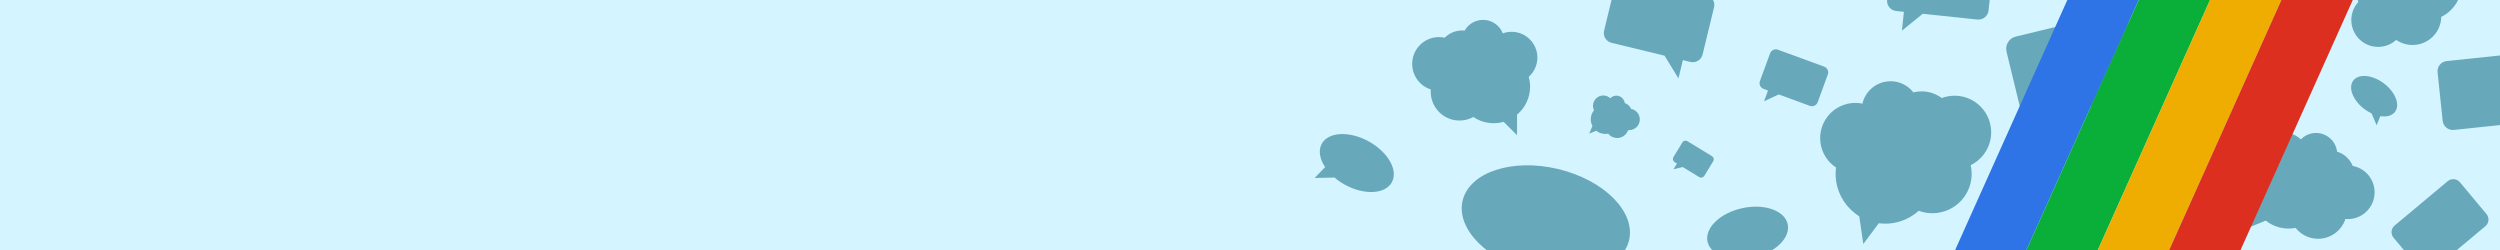
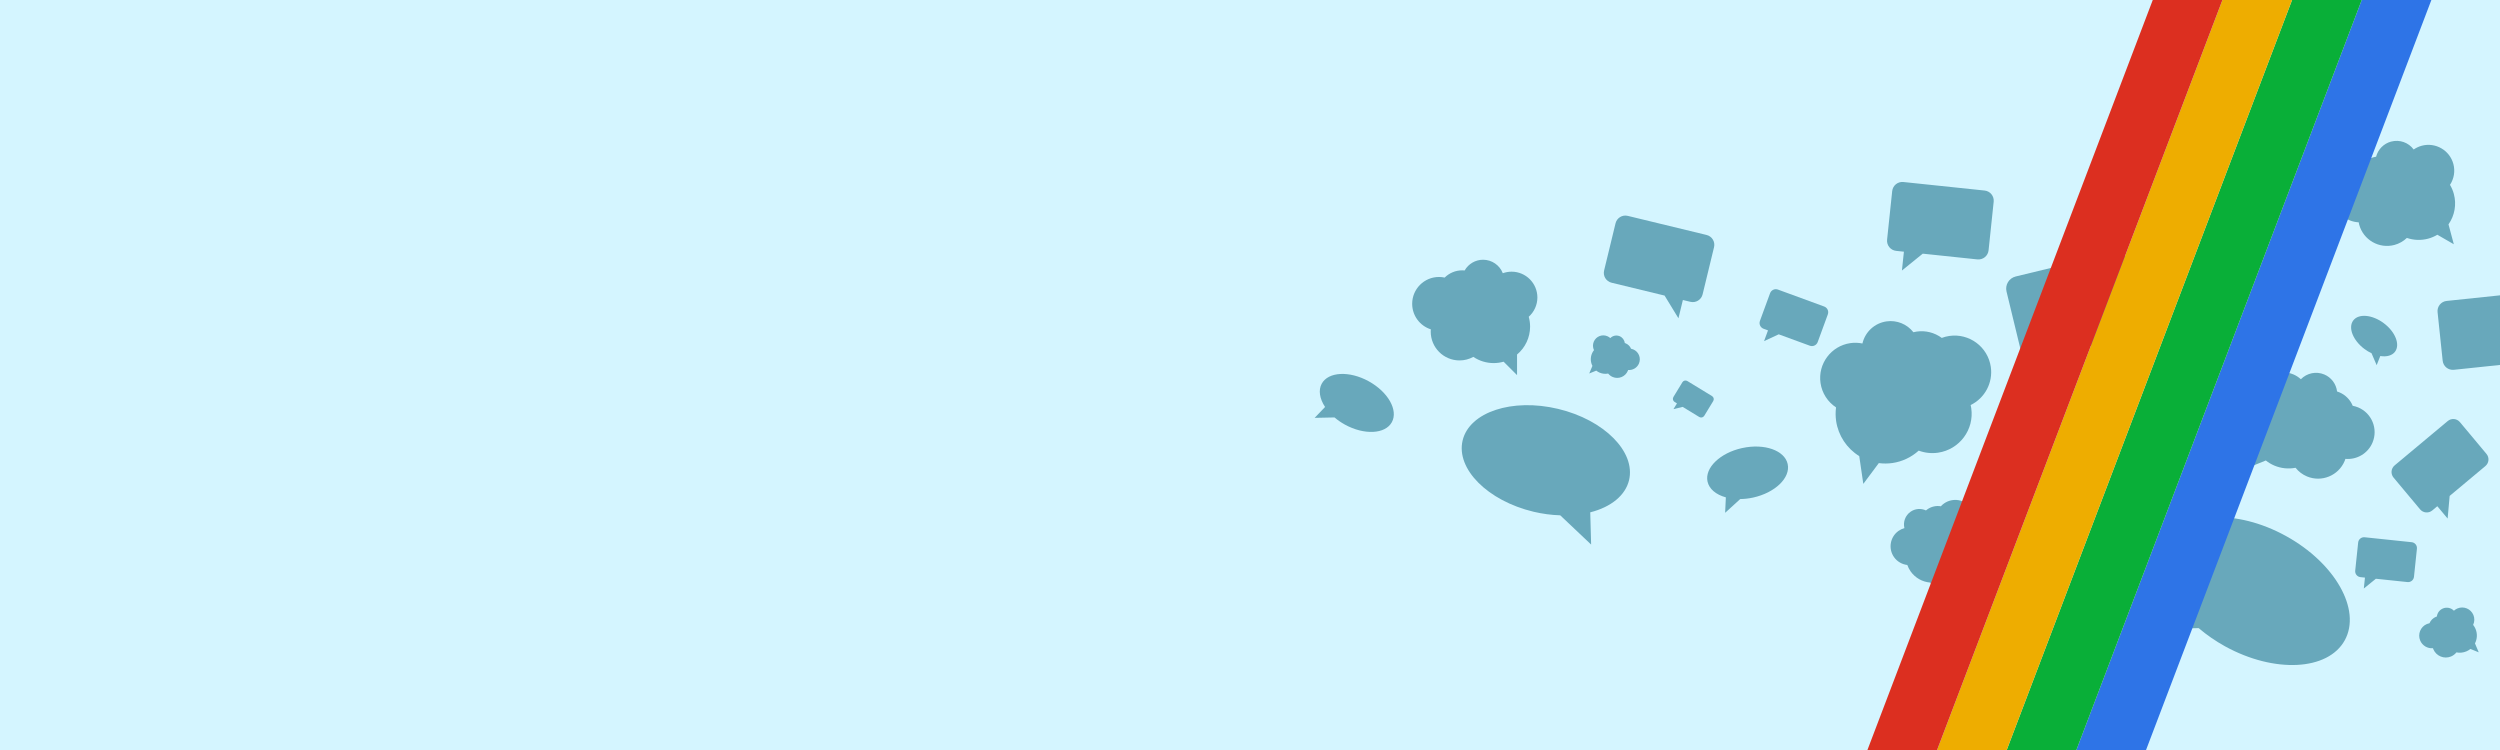
- <svg xmlns="http://www.w3.org/2000/svg" width="1000" height="100" viewBox="0 0 264.583 26.458" version="1.1" id="svg4515">
+ <svg xmlns="http://www.w3.org/2000/svg" width="1000" height="300" viewBox="0 0 264.583 79.375" version="1.1" id="svg4515">
  <defs id="defs4509" />
-   <g id="layer1" transform="translate(0,-270.5417)">
-     <rect style="opacity:1;fill:#d4f5ff;fill-opacity:1;stroke:none;stroke-width:2.232;stroke-linecap:round;stroke-linejoin:round;stroke-miterlimit:4;stroke-dasharray:none;stroke-dashoffset:0;stroke-opacity:1" id="rect4485" width="26.458" height="264.583" x="270.542" y="-264.583" ry="0" transform="rotate(90)" />
-     <path id="path5214" d="m 249.981,266.295 a 2.244,2.244 0 0 0 0.008,2.255 2.629,2.629 0 0 0 -0.141,0.219 2.629,2.629 0 0 0 -0.263,1.989 2.84,2.84 0 0 0 -0.357,0.487 2.84,2.84 0 0 0 1.039,3.879 2.84,2.84 0 0 0 3.329,-0.359 3.05,3.05 0 0 0 0.203,0.131 3.05,3.05 0 0 0 4.166,-1.117 3.05,3.05 0 0 0 0.405,-1.453 3.856,3.856 0 0 0 1.644,-1.534 3.856,3.856 0 0 0 0.399,-0.985 l 1.943,-0.521 -1.887,-1.089 a 3.856,3.856 0 0 0 -1.866,-2.672 3.856,3.856 0 0 0 -0.979,-0.397 2.734,2.734 0 0 0 -1.307,-1.813 2.734,2.734 0 0 0 -3.735,1.001 2.734,2.734 0 0 0 -0.321,0.884 2.244,2.244 0 0 0 -2.28,1.096 z" style="opacity:1;fill:#68a8bb;fill-opacity:1;stroke:none;stroke-width:5.607;stroke-linecap:round;stroke-linejoin:round;stroke-miterlimit:4;stroke-dasharray:none;stroke-dashoffset:0;stroke-opacity:1" />
-     <path style="opacity:1;fill:#68a8bb;fill-opacity:1;stroke:none;stroke-width:2.759;stroke-linecap:round;stroke-linejoin:round;stroke-miterlimit:4;stroke-dasharray:none;stroke-dashoffset:0;stroke-opacity:1" d="m 184.38,292.573 a 2.683,4.342 77.635 0 1 4.816,1.691 2.683,4.342 77.635 0 1 -3.667,3.551 2.683,4.342 77.635 0 1 -1.357,0.156 l -1.595,1.454 0.075,-1.634 a 2.683,4.342 77.635 0 1 -1.939,-1.668 2.683,4.342 77.635 0 1 3.666,-3.551 z" id="path4509" />
-     <path style="opacity:1;fill:#68a8bb;fill-opacity:1;stroke:none;stroke-width:4.086;stroke-linecap:round;stroke-linejoin:round;stroke-miterlimit:4;stroke-dasharray:none;stroke-dashoffset:0;stroke-opacity:1" d="m 180.612,270.021 c 0.578,0.14 0.93,0.718 0.79,1.295 l -1.209,4.99 c -0.14,0.578 -0.718,0.93 -1.295,0.79 l -0.794,-0.192 -0.469,1.936 -1.467,-2.405 -5.61,-1.36 c -0.578,-0.14 -0.93,-0.718 -0.79,-1.295 l 1.209,-4.99 c 0.14,-0.578 0.718,-0.93 1.295,-0.79 z" id="rect4514" />
-     <path style="opacity:1;fill:#68a8bb;fill-opacity:1;stroke:none;stroke-width:5.607;stroke-linecap:round;stroke-linejoin:round;stroke-miterlimit:4;stroke-dasharray:none;stroke-dashoffset:0;stroke-opacity:1" d="m 156.957,272.643 a 2.244,2.244 0 0 0 -1.949,1.135 2.629,2.629 0 0 0 -0.26,-0.013 2.629,2.629 0 0 0 -1.854,0.767 2.84,2.84 0 0 0 -0.6,-0.066 2.84,2.84 0 0 0 -2.839,2.839 2.84,2.84 0 0 0 1.975,2.704 3.05,3.05 0 0 0 -0.012,0.241 3.05,3.05 0 0 0 3.05,3.05 3.05,3.05 0 0 0 1.461,-0.376 3.856,3.856 0 0 0 2.15,0.657 3.856,3.856 0 0 0 1.053,-0.148 l 1.422,1.422 v -2.179 a 3.856,3.856 0 0 0 1.381,-2.952 3.856,3.856 0 0 0 -0.145,-1.046 2.734,2.734 0 0 0 0.917,-2.038 2.734,2.734 0 0 0 -2.734,-2.734 2.734,2.734 0 0 0 -0.926,0.164 2.244,2.244 0 0 0 -2.089,-1.426 z" id="path4519" />
-     <path id="path4536" d="m 245.984,284.785 a 2.244,2.244 0 0 1 1.356,1.802 2.629,2.629 0 0 1 0.245,0.089 2.629,2.629 0 0 1 1.411,1.426 2.84,2.84 0 0 1 0.579,0.172 2.84,2.84 0 0 1 1.516,3.719 2.84,2.84 0 0 1 -2.869,1.726 3.05,3.05 0 0 1 -0.082,0.227 3.05,3.05 0 0 1 -3.994,1.628 3.05,3.05 0 0 1 -1.2,-0.913 3.856,3.856 0 0 1 -2.236,-0.229 3.856,3.856 0 0 1 -0.913,-0.544 l -1.862,0.759 0.845,-2.008 a 3.856,3.856 0 0 1 -0.128,-3.257 3.856,3.856 0 0 1 0.54,-0.908 2.734,2.734 0 0 1 -0.054,-2.234 2.734,2.734 0 0 1 3.581,-1.46 2.734,2.734 0 0 1 0.789,0.511 2.244,2.244 0 0 1 2.479,-0.504 z" style="opacity:1;fill:#68a8bb;fill-opacity:1;stroke:none;stroke-width:5.607;stroke-linecap:round;stroke-linejoin:round;stroke-miterlimit:4;stroke-dasharray:none;stroke-dashoffset:0;stroke-opacity:1" />
-     <path style="opacity:1;fill:#68a8bb;fill-opacity:1;stroke:none;stroke-width:7.65;stroke-linecap:round;stroke-linejoin:round;stroke-miterlimit:4;stroke-dasharray:none;stroke-dashoffset:0;stroke-opacity:1" d="m 199.647,279.169 a 3.061,3.061 0 0 1 2.854,1.147 3.587,3.587 0 0 1 0.348,-0.069 3.587,3.587 0 0 1 2.654,0.67 3.874,3.874 0 0 1 0.797,-0.207 3.874,3.874 0 0 1 4.393,3.273 3.874,3.874 0 0 1 -2.133,4.04 4.161,4.161 0 0 1 0.064,0.323 4.161,4.161 0 0 1 -3.516,4.719 4.161,4.161 0 0 1 -2.046,-0.219 5.261,5.261 0 0 1 -2.773,1.311 5.261,5.261 0 0 1 -1.45,0.009 l -1.639,2.2 -0.43,-2.941 a 5.261,5.261 0 0 1 -2.447,-3.713 5.261,5.261 0 0 1 -0.01,-1.441 3.731,3.731 0 0 1 -1.64,-2.571 3.731,3.731 0 0 1 3.152,-4.231 3.731,3.731 0 0 1 1.282,0.039 3.061,3.061 0 0 1 2.539,-2.338 z" id="path4538" />
-     <path id="path4540" d="m 164.901,288.429 a 9.054,5.596 13.433 0 0 -10.107,3.34 9.054,5.596 13.433 0 0 7.507,7.546 9.054,5.596 13.433 0 0 2.824,0.378 l 3.269,3.094 -0.093,-3.41 a 9.054,5.596 13.433 0 0 4.107,-3.402 9.054,5.596 13.433 0 0 -7.507,-7.546 z" style="opacity:1;fill:#68a8bb;fill-opacity:1;stroke:none;stroke-width:5.754;stroke-linecap:round;stroke-linejoin:round;stroke-miterlimit:4;stroke-dasharray:none;stroke-dashoffset:0;stroke-opacity:1" />
-     <path id="path4542" d="m 213.334,274.413 c -0.714,0.173 -1.149,0.887 -0.976,1.601 l 1.494,6.166 c 0.173,0.714 0.887,1.149 1.601,0.976 l 0.982,-0.238 0.58,2.393 1.813,-2.973 6.934,-1.68 c 0.714,-0.173 1.149,-0.887 0.976,-1.601 l -1.494,-6.166 c -0.173,-0.714 -0.887,-1.149 -1.601,-0.976 z" style="opacity:1;fill:#68a8bb;fill-opacity:1;stroke:none;stroke-width:5.049;stroke-linecap:round;stroke-linejoin:round;stroke-miterlimit:4;stroke-dasharray:none;stroke-dashoffset:0;stroke-opacity:1" />
-     <path id="path4544" d="m 252.283,279.357 a 2.761,1.706 36.728 0 0 -3.233,-0.283 2.761,1.706 36.728 0 0 1.192,3.019 2.761,1.706 36.728 0 0 0.745,0.446 l 0.542,1.261 0.385,-0.966 a 2.761,1.706 36.728 0 0 1.56,-0.457 2.761,1.706 36.728 0 0 -1.192,-3.019 z" style="opacity:1;fill:#68a8bb;fill-opacity:1;stroke:none;stroke-width:1.754;stroke-linecap:round;stroke-linejoin:round;stroke-miterlimit:4;stroke-dasharray:none;stroke-dashoffset:0;stroke-opacity:1" />
-     <path id="path4546" d="m 188.167,275.802 c -0.339,-0.124 -0.711,0.049 -0.835,0.387 l -1.072,2.926 c -0.124,0.339 0.049,0.711 0.387,0.835 l 0.466,0.171 -0.416,1.135 1.551,-0.719 3.29,1.205 c 0.339,0.124 0.711,-0.049 0.835,-0.387 l 1.072,-2.926 c 0.124,-0.339 -0.049,-0.711 -0.387,-0.835 z" style="opacity:1;fill:#68a8bb;fill-opacity:1;stroke:none;stroke-width:2.48;stroke-linecap:round;stroke-linejoin:round;stroke-miterlimit:4;stroke-dasharray:none;stroke-dashoffset:0;stroke-opacity:1" />
-     <path style="opacity:1;fill:#68a8bb;fill-opacity:1;stroke:none;stroke-width:2.69;stroke-linecap:round;stroke-linejoin:round;stroke-miterlimit:4;stroke-dasharray:none;stroke-dashoffset:0;stroke-opacity:1" d="m 144.854,285.505 a 4.233,2.616 28.798 0 1 2.449,4.332 4.233,2.616 28.798 0 1 -4.97,0.253 4.233,2.616 28.798 0 1 -1.096,-0.757 l -2.104,0.044 1.104,-1.151 a 4.233,2.616 28.798 0 1 -0.353,-2.468 4.233,2.616 28.798 0 1 4.97,-0.254 z" id="path4550" />
-     <path style="opacity:1;fill:#68a8bb;fill-opacity:1;stroke:none;stroke-width:1.456;stroke-linecap:round;stroke-linejoin:round;stroke-miterlimit:4;stroke-dasharray:none;stroke-dashoffset:0;stroke-opacity:1" d="m 178.579,285.481 c -0.181,-0.11 -0.415,-0.053 -0.525,0.127 l -0.952,1.562 c -0.11,0.181 -0.053,0.415 0.127,0.525 l 0.249,0.152 -0.37,0.606 0.976,-0.236 1.756,1.071 c 0.181,0.11 0.415,0.053 0.525,-0.127 l 0.952,-1.562 c 0.11,-0.181 0.053,-0.415 -0.127,-0.525 z" id="path4554" />
-     <path style="opacity:1;fill:#68a8bb;fill-opacity:1;stroke:none;stroke-width:2.244;stroke-linecap:round;stroke-linejoin:round;stroke-miterlimit:4;stroke-dasharray:none;stroke-dashoffset:0;stroke-opacity:1" d="m 171.413,280.735 a 0.898,0.898 0 0 1 0.543,0.721 1.052,1.052 0 0 1 0.098,0.036 1.052,1.052 0 0 1 0.565,0.571 1.136,1.136 0 0 1 0.232,0.069 1.136,1.136 0 0 1 0.607,1.488 1.136,1.136 0 0 1 -1.148,0.691 1.221,1.221 0 0 1 -0.033,0.091 1.221,1.221 0 0 1 -1.599,0.651 1.221,1.221 0 0 1 -0.48,-0.365 1.543,1.543 0 0 1 -0.895,-0.092 1.543,1.543 0 0 1 -0.365,-0.218 l -0.745,0.304 0.338,-0.804 a 1.543,1.543 0 0 1 -0.051,-1.304 1.543,1.543 0 0 1 0.216,-0.363 1.094,1.094 0 0 1 -0.022,-0.894 1.094,1.094 0 0 1 1.433,-0.584 1.094,1.094 0 0 1 0.316,0.204 0.898,0.898 0 0 1 0.992,-0.202 z" id="path4556" />
-     <g id="g4507" transform="matrix(0.4751393,0.2132433,-0.4094552,0.9123302,194.9067,-67.96468)">
+   <g id="layer1" transform="translate(0,-217.625)">
+     <rect style="opacity:1;fill:#d4f5ff;fill-opacity:1;stroke:none;stroke-width:3.866;stroke-linecap:round;stroke-linejoin:round;stroke-miterlimit:4;stroke-dasharray:none;stroke-dashoffset:0;stroke-opacity:1" id="rect4485" width="79.375" height="264.583" x="217.625" y="-264.583" ry="0" transform="rotate(90)" />
+     <path id="path5214" d="m 253.059,232.608 a 2.244,2.244 0 0 0 -1.589,1.6 2.629,2.629 0 0 0 -0.254,0.055 2.629,2.629 0 0 0 -1.592,1.221 2.84,2.84 0 0 0 -0.597,0.092 2.84,2.84 0 0 0 -2.008,3.478 2.84,2.84 0 0 0 2.608,2.1 3.05,3.05 0 0 0 0.051,0.236 3.05,3.05 0 0 0 3.736,2.157 3.05,3.05 0 0 0 1.314,-0.741 3.856,3.856 0 0 0 2.247,0.078 3.856,3.856 0 0 0 0.979,-0.415 l 1.742,1.006 -0.564,-2.104 a 3.856,3.856 0 0 0 0.57,-3.209 3.856,3.856 0 0 0 -0.411,-0.973 2.734,2.734 0 0 0 0.358,-2.206 2.734,2.734 0 0 0 -3.349,-1.934 2.734,2.734 0 0 0 -0.852,0.398 2.244,2.244 0 0 0 -2.387,-0.837 z" style="opacity:1;fill:#68a8bb;fill-opacity:1;stroke:none;stroke-width:5.607;stroke-linecap:round;stroke-linejoin:round;stroke-miterlimit:4;stroke-dasharray:none;stroke-dashoffset:0;stroke-opacity:1" />
+     <path style="opacity:1;fill:#68a8bb;fill-opacity:1;stroke:none;stroke-width:2.759;stroke-linecap:round;stroke-linejoin:round;stroke-miterlimit:4;stroke-dasharray:none;stroke-dashoffset:0;stroke-opacity:1" d="m 184.38,265.044 a 2.683,4.342 77.635 0 1 4.816,1.691 2.683,4.342 77.635 0 1 -3.667,3.551 2.683,4.342 77.635 0 1 -1.357,0.156 l -1.595,1.454 0.075,-1.634 a 2.683,4.342 77.635 0 1 -1.939,-1.668 2.683,4.342 77.635 0 1 3.666,-3.551 z" id="path4509" />
+     <path style="opacity:1;fill:#68a8bb;fill-opacity:1;stroke:none;stroke-width:4.086;stroke-linecap:round;stroke-linejoin:round;stroke-miterlimit:4;stroke-dasharray:none;stroke-dashoffset:0;stroke-opacity:1" d="m 180.612,242.492 c 0.578,0.14 0.93,0.718 0.79,1.295 l -1.209,4.99 c -0.14,0.578 -0.718,0.93 -1.295,0.79 l -0.794,-0.192 -0.469,1.936 -1.467,-2.405 -5.61,-1.36 c -0.578,-0.14 -0.93,-0.718 -0.79,-1.295 l 1.209,-4.99 c 0.14,-0.578 0.718,-0.93 1.295,-0.79 z" id="rect4514" />
+     <path style="opacity:1;fill:#68a8bb;fill-opacity:1;stroke:none;stroke-width:5.607;stroke-linecap:round;stroke-linejoin:round;stroke-miterlimit:4;stroke-dasharray:none;stroke-dashoffset:0;stroke-opacity:1" d="m 156.957,245.114 a 2.244,2.244 0 0 0 -1.949,1.135 2.629,2.629 0 0 0 -0.26,-0.013 2.629,2.629 0 0 0 -1.854,0.767 2.84,2.84 0 0 0 -0.6,-0.066 2.84,2.84 0 0 0 -2.839,2.839 2.84,2.84 0 0 0 1.975,2.704 3.05,3.05 0 0 0 -0.012,0.241 3.05,3.05 0 0 0 3.05,3.05 3.05,3.05 0 0 0 1.461,-0.376 3.856,3.856 0 0 0 2.15,0.657 3.856,3.856 0 0 0 1.053,-0.148 l 1.422,1.422 v -2.179 a 3.856,3.856 0 0 0 1.381,-2.952 3.856,3.856 0 0 0 -0.145,-1.046 2.734,2.734 0 0 0 0.917,-2.038 2.734,2.734 0 0 0 -2.734,-2.734 2.734,2.734 0 0 0 -0.926,0.164 2.244,2.244 0 0 0 -2.089,-1.426 z" id="path4519" />
+     <path id="path4536" d="m 245.984,257.255 a 2.244,2.244 0 0 1 1.356,1.802 2.629,2.629 0 0 1 0.245,0.089 2.629,2.629 0 0 1 1.411,1.426 2.84,2.84 0 0 1 0.579,0.172 2.84,2.84 0 0 1 1.516,3.719 2.84,2.84 0 0 1 -2.869,1.726 3.05,3.05 0 0 1 -0.082,0.227 3.05,3.05 0 0 1 -3.994,1.628 3.05,3.05 0 0 1 -1.2,-0.913 3.856,3.856 0 0 1 -2.236,-0.229 3.856,3.856 0 0 1 -0.913,-0.544 l -1.862,0.759 0.845,-2.008 a 3.856,3.856 0 0 1 -0.128,-3.257 3.856,3.856 0 0 1 0.54,-0.908 2.734,2.734 0 0 1 -0.054,-2.234 2.734,2.734 0 0 1 3.581,-1.46 2.734,2.734 0 0 1 0.789,0.511 2.244,2.244 0 0 1 2.479,-0.504 z" style="opacity:1;fill:#68a8bb;fill-opacity:1;stroke:none;stroke-width:5.607;stroke-linecap:round;stroke-linejoin:round;stroke-miterlimit:4;stroke-dasharray:none;stroke-dashoffset:0;stroke-opacity:1" />
+     <path style="opacity:1;fill:#68a8bb;fill-opacity:1;stroke:none;stroke-width:7.65;stroke-linecap:round;stroke-linejoin:round;stroke-miterlimit:4;stroke-dasharray:none;stroke-dashoffset:0;stroke-opacity:1" d="m 199.647,251.639 a 3.061,3.061 0 0 1 2.854,1.147 3.587,3.587 0 0 1 0.348,-0.069 3.587,3.587 0 0 1 2.654,0.67 3.874,3.874 0 0 1 0.797,-0.207 3.874,3.874 0 0 1 4.393,3.273 3.874,3.874 0 0 1 -2.133,4.04 4.161,4.161 0 0 1 0.064,0.323 4.161,4.161 0 0 1 -3.516,4.719 4.161,4.161 0 0 1 -2.046,-0.219 5.261,5.261 0 0 1 -2.773,1.311 5.261,5.261 0 0 1 -1.45,0.009 l -1.639,2.2 -0.43,-2.941 a 5.261,5.261 0 0 1 -2.447,-3.713 5.261,5.261 0 0 1 -0.01,-1.441 3.731,3.731 0 0 1 -1.64,-2.571 3.731,3.731 0 0 1 3.152,-4.231 3.731,3.731 0 0 1 1.282,0.039 3.061,3.061 0 0 1 2.539,-2.338 z" id="path4538" />
+     <path id="path4540" d="m 164.901,260.899 a 9.054,5.596 13.433 0 0 -10.107,3.34 9.054,5.596 13.433 0 0 7.507,7.546 9.054,5.596 13.433 0 0 2.824,0.378 l 3.269,3.094 -0.093,-3.41 a 9.054,5.596 13.433 0 0 4.107,-3.402 9.054,5.596 13.433 0 0 -7.507,-7.546 z" style="opacity:1;fill:#68a8bb;fill-opacity:1;stroke:none;stroke-width:5.754;stroke-linecap:round;stroke-linejoin:round;stroke-miterlimit:4;stroke-dasharray:none;stroke-dashoffset:0;stroke-opacity:1" />
+     <path id="path4542" d="m 213.334,246.884 c -0.714,0.173 -1.149,0.887 -0.976,1.601 l 1.494,6.166 c 0.173,0.714 0.887,1.149 1.601,0.976 l 0.982,-0.238 0.58,2.393 1.813,-2.973 6.934,-1.68 c 0.714,-0.173 1.149,-0.887 0.976,-1.601 l -1.494,-6.166 c -0.173,-0.714 -0.887,-1.149 -1.601,-0.976 z" style="opacity:1;fill:#68a8bb;fill-opacity:1;stroke:none;stroke-width:5.049;stroke-linecap:round;stroke-linejoin:round;stroke-miterlimit:4;stroke-dasharray:none;stroke-dashoffset:0;stroke-opacity:1" />
+     <path id="path4544" d="m 252.283,251.827 a 2.761,1.706 36.728 0 0 -3.233,-0.283 2.761,1.706 36.728 0 0 1.192,3.019 2.761,1.706 36.728 0 0 0.745,0.446 l 0.542,1.261 0.385,-0.966 a 2.761,1.706 36.728 0 0 1.56,-0.457 2.761,1.706 36.728 0 0 -1.192,-3.019 z" style="opacity:1;fill:#68a8bb;fill-opacity:1;stroke:none;stroke-width:1.754;stroke-linecap:round;stroke-linejoin:round;stroke-miterlimit:4;stroke-dasharray:none;stroke-dashoffset:0;stroke-opacity:1" />
+     <path id="path4546" d="m 188.167,248.272 c -0.339,-0.124 -0.711,0.049 -0.835,0.387 l -1.072,2.926 c -0.124,0.339 0.049,0.711 0.387,0.835 l 0.466,0.171 -0.416,1.135 1.551,-0.719 3.29,1.205 c 0.339,0.124 0.711,-0.049 0.835,-0.387 l 1.072,-2.926 c 0.124,-0.339 -0.049,-0.711 -0.387,-0.835 z" style="opacity:1;fill:#68a8bb;fill-opacity:1;stroke:none;stroke-width:2.48;stroke-linecap:round;stroke-linejoin:round;stroke-miterlimit:4;stroke-dasharray:none;stroke-dashoffset:0;stroke-opacity:1" />
+     <path style="opacity:1;fill:#68a8bb;fill-opacity:1;stroke:none;stroke-width:2.69;stroke-linecap:round;stroke-linejoin:round;stroke-miterlimit:4;stroke-dasharray:none;stroke-dashoffset:0;stroke-opacity:1" d="m 144.854,257.976 a 4.233,2.616 28.798 0 1 2.449,4.332 4.233,2.616 28.798 0 1 -4.97,0.253 4.233,2.616 28.798 0 1 -1.096,-0.757 l -2.104,0.044 1.104,-1.151 a 4.233,2.616 28.798 0 1 -0.353,-2.468 4.233,2.616 28.798 0 1 4.97,-0.254 z" id="path4550" />
+     <path style="opacity:1;fill:#68a8bb;fill-opacity:1;stroke:none;stroke-width:1.456;stroke-linecap:round;stroke-linejoin:round;stroke-miterlimit:4;stroke-dasharray:none;stroke-dashoffset:0;stroke-opacity:1" d="m 178.579,257.951 c -0.181,-0.11 -0.415,-0.053 -0.525,0.127 l -0.952,1.562 c -0.11,0.181 -0.053,0.415 0.127,0.525 l 0.249,0.152 -0.37,0.606 0.976,-0.236 1.756,1.071 c 0.181,0.11 0.415,0.053 0.525,-0.127 l 0.952,-1.562 c 0.11,-0.181 0.053,-0.415 -0.127,-0.525 z" id="path4554" />
+     <path style="opacity:1;fill:#68a8bb;fill-opacity:1;stroke:none;stroke-width:2.244;stroke-linecap:round;stroke-linejoin:round;stroke-miterlimit:4;stroke-dasharray:none;stroke-dashoffset:0;stroke-opacity:1" d="m 171.413,253.206 a 0.898,0.898 0 0 1 0.543,0.721 1.052,1.052 0 0 1 0.098,0.036 1.052,1.052 0 0 1 0.565,0.571 1.136,1.136 0 0 1 0.232,0.069 1.136,1.136 0 0 1 0.607,1.488 1.136,1.136 0 0 1 -1.148,0.691 1.221,1.221 0 0 1 -0.033,0.091 1.221,1.221 0 0 1 -1.599,0.651 1.221,1.221 0 0 1 -0.48,-0.365 1.543,1.543 0 0 1 -0.895,-0.092 1.543,1.543 0 0 1 -0.365,-0.218 l -0.745,0.304 0.338,-0.804 a 1.543,1.543 0 0 1 -0.051,-1.304 1.543,1.543 0 0 1 0.216,-0.363 1.094,1.094 0 0 1 -0.022,-0.894 1.094,1.094 0 0 1 1.433,-0.584 1.094,1.094 0 0 1 0.316,0.204 0.898,0.898 0 0 1 0.992,-0.202 z" id="path4556" />
+     <path style="opacity:1;fill:#68a8bb;fill-opacity:1;stroke:none;stroke-width:4.113;stroke-linecap:round;stroke-linejoin:round;stroke-miterlimit:4;stroke-dasharray:none;stroke-dashoffset:0;stroke-opacity:1" d="m 201.444,236.888 c -0.595,-0.062 -1.124,0.366 -1.187,0.961 l -0.54,5.14 c -0.062,0.595 0.366,1.124 0.961,1.187 l 0.818,0.086 -0.209,1.994 2.204,-1.785 5.779,0.607 c 0.595,0.062 1.124,-0.366 1.187,-0.961 l 0.54,-5.14 c 0.062,-0.595 -0.366,-1.124 -0.961,-1.187 z" id="path4596" />
+     <path style="opacity:1;fill:#68a8bb;fill-opacity:1;stroke:none;stroke-width:3.486;stroke-linecap:round;stroke-linejoin:round;stroke-miterlimit:4;stroke-dasharray:none;stroke-dashoffset:0;stroke-opacity:1" d="m 253.433,266.879 c -0.389,0.325 -0.441,0.9 -0.116,1.29 l 2.809,3.362 c 0.325,0.389 0.9,0.441 1.289,0.116 l 0.535,-0.447 1.09,1.305 0.215,-2.395 3.78,-3.158 c 0.389,-0.325 0.441,-0.9 0.116,-1.289 l -2.809,-3.362 c -0.325,-0.389 -0.9,-0.441 -1.29,-0.116 z" id="path5210" />
+     <path id="path5212" d="m 267.529,248.572 c 0.595,-0.062 1.124,0.366 1.187,0.961 l 0.54,5.14 c 0.062,0.595 -0.366,1.124 -0.961,1.187 l -0.818,0.086 0.209,1.994 -2.204,-1.785 -5.779,0.607 c -0.595,0.062 -1.124,-0.366 -1.187,-0.961 l -0.54,-5.14 c -0.062,-0.595 0.366,-1.124 0.961,-1.187 z" style="opacity:1;fill:#68a8bb;fill-opacity:1;stroke:none;stroke-width:4.113;stroke-linecap:round;stroke-linejoin:round;stroke-miterlimit:4;stroke-dasharray:none;stroke-dashoffset:0;stroke-opacity:1" />
+     <path style="opacity:1;fill:#68a8bb;fill-opacity:1;stroke:none;stroke-width:4.09;stroke-linecap:round;stroke-linejoin:round;stroke-miterlimit:4;stroke-dasharray:none;stroke-dashoffset:0;stroke-opacity:1" d="m 202.193,271.79 a 1.636,1.636 0 0 1 1.638,-0.144 1.918,1.918 0 0 1 0.149,-0.117 1.918,1.918 0 0 1 1.427,-0.324 2.071,2.071 0 0 1 0.33,-0.292 2.071,2.071 0 0 1 2.886,0.496 2.071,2.071 0 0 1 -0.038,2.442 2.224,2.224 0 0 1 0.109,0.138 2.224,2.224 0 0 1 -0.533,3.1 2.224,2.224 0 0 1 -1.028,0.391 2.812,2.812 0 0 1 -1.004,1.296 2.812,2.812 0 0 1 -0.689,0.355 l -0.248,1.446 -0.917,-1.298 a 2.812,2.812 0 0 1 -2.065,-1.177 2.812,2.812 0 0 1 -0.354,-0.684 1.994,1.994 0 0 1 -1.404,-0.828 1.994,1.994 0 0 1 0.478,-2.78 1.994,1.994 0 0 1 0.621,-0.292 1.636,1.636 0 0 1 0.644,-1.729 z" id="path4600" />
+     <path id="path4604" d="m 241.912,274.342 a 10.791,6.669 28.798 0 1 6.244,11.042 10.791,6.669 28.798 0 1 -12.669,0.646 10.791,6.669 28.798 0 1 -2.795,-1.929 l -5.363,0.112 2.813,-2.934 a 10.791,6.669 28.798 0 1 -0.899,-6.291 10.791,6.669 28.798 0 1 12.668,-0.646 z" style="opacity:1;fill:#68a8bb;fill-opacity:1;stroke:none;stroke-width:6.857;stroke-linecap:round;stroke-linejoin:round;stroke-miterlimit:4;stroke-dasharray:none;stroke-dashoffset:0;stroke-opacity:1" />
+     <path style="opacity:1;fill:#68a8bb;fill-opacity:1;stroke:none;stroke-width:2.381;stroke-linecap:round;stroke-linejoin:round;stroke-miterlimit:4;stroke-dasharray:none;stroke-dashoffset:0;stroke-opacity:1" d="m 250.259,274.485 c -0.345,-0.036 -0.651,0.212 -0.687,0.557 l -0.312,2.976 c -0.036,0.345 0.212,0.651 0.557,0.687 l 0.474,0.05 -0.121,1.155 1.276,-1.034 3.346,0.351 c 0.345,0.036 0.651,-0.212 0.687,-0.557 l 0.312,-2.976 c 0.036,-0.345 -0.212,-0.651 -0.557,-0.687 z" id="path4606" />
+     <path id="path4608" d="m 258.539,282.023 a 1.056,1.056 0 0 0 -0.638,0.848 1.237,1.237 0 0 0 -0.115,0.042 1.237,1.237 0 0 0 -0.664,0.671 1.336,1.336 0 0 0 -0.272,0.081 1.336,1.336 0 0 0 -0.713,1.75 1.336,1.336 0 0 0 1.351,0.812 1.435,1.435 0 0 0 0.039,0.107 1.435,1.435 0 0 0 1.88,0.766 1.435,1.435 0 0 0 0.565,-0.43 1.815,1.815 0 0 0 1.053,-0.108 1.815,1.815 0 0 0 0.43,-0.256 l 0.877,0.357 -0.398,-0.945 a 1.815,1.815 0 0 0 0.06,-1.533 1.815,1.815 0 0 0 -0.254,-0.427 1.287,1.287 0 0 0 0.025,-1.052 1.287,1.287 0 0 0 -1.686,-0.687 1.287,1.287 0 0 0 -0.372,0.24 1.056,1.056 0 0 0 -1.167,-0.237 z" style="opacity:1;fill:#68a8bb;fill-opacity:1;stroke:none;stroke-width:2.639;stroke-linecap:round;stroke-linejoin:round;stroke-miterlimit:4;stroke-dasharray:none;stroke-dashoffset:0;stroke-opacity:1" />
+     <g id="g4507" transform="matrix(-0.48676,-0.1851885,-0.3555863,0.9346434,499.9816,30.87205)">
      <rect style="opacity:1;fill:#2e74e7;fill-opacity:1;stroke:none;stroke-width:1.116;stroke-linecap:round;stroke-linejoin:round;stroke-miterlimit:4;stroke-dasharray:none;stroke-dashoffset:0;stroke-opacity:1" id="rect4487" width="13.229" height="132.292" x="307.98" y="242.394" ry="0" />
      <rect ry="0" y="242.394" x="321.209" height="132.292" width="13.229" id="rect4489" style="opacity:1;fill:#09af38;fill-opacity:1;stroke:none;stroke-width:1.116;stroke-linecap:round;stroke-linejoin:round;stroke-miterlimit:4;stroke-dasharray:none;stroke-dashoffset:0;stroke-opacity:1" />
      <rect style="opacity:1;fill:#eead00;fill-opacity:1;stroke:none;stroke-width:1.116;stroke-linecap:round;stroke-linejoin:round;stroke-miterlimit:4;stroke-dasharray:none;stroke-dashoffset:0;stroke-opacity:1" id="rect4491" width="13.229" height="132.292" x="334.438" y="242.394" ry="0" />
      <rect ry="0" y="242.394" x="347.667" height="132.292" width="13.229" id="rect4493" style="opacity:1;fill:#dc2f20;fill-opacity:1;stroke:none;stroke-width:1.116;stroke-linecap:round;stroke-linejoin:round;stroke-miterlimit:4;stroke-dasharray:none;stroke-dashoffset:0;stroke-opacity:1" />
    </g>
-     <path style="opacity:1;fill:#68a8bb;fill-opacity:1;stroke:none;stroke-width:4.113;stroke-linecap:round;stroke-linejoin:round;stroke-miterlimit:4;stroke-dasharray:none;stroke-dashoffset:0;stroke-opacity:1" d="m 201.444,264.418 c -0.595,-0.062 -1.124,0.366 -1.187,0.961 l -0.54,5.14 c -0.062,0.595 0.366,1.124 0.961,1.187 l 0.818,0.086 -0.209,1.994 2.204,-1.785 5.779,0.607 c 0.595,0.062 1.124,-0.366 1.187,-0.961 l 0.54,-5.14 c 0.062,-0.595 -0.366,-1.124 -0.961,-1.187 z" id="path4596" />
-     <path style="opacity:1;fill:#68a8bb;fill-opacity:1;stroke:none;stroke-width:3.486;stroke-linecap:round;stroke-linejoin:round;stroke-miterlimit:4;stroke-dasharray:none;stroke-dashoffset:0;stroke-opacity:1" d="m 253.433,294.408 c -0.389,0.325 -0.441,0.9 -0.116,1.29 l 2.809,3.362 c 0.325,0.389 0.9,0.441 1.289,0.116 l 0.535,-0.447 1.09,1.305 0.215,-2.395 3.78,-3.158 c 0.389,-0.325 0.441,-0.9 0.116,-1.289 l -2.809,-3.362 c -0.325,-0.389 -0.9,-0.441 -1.29,-0.116 z" id="path5210" />
-     <path id="path5212" d="m 267.529,276.101 c 0.595,-0.062 1.124,0.366 1.187,0.961 l 0.54,5.14 c 0.062,0.595 -0.366,1.124 -0.961,1.187 l -0.818,0.086 0.209,1.994 -2.204,-1.785 -5.779,0.607 c -0.595,0.062 -1.124,-0.366 -1.187,-0.961 l -0.54,-5.14 c -0.062,-0.595 0.366,-1.124 0.961,-1.187 z" style="opacity:1;fill:#68a8bb;fill-opacity:1;stroke:none;stroke-width:4.113;stroke-linecap:round;stroke-linejoin:round;stroke-miterlimit:4;stroke-dasharray:none;stroke-dashoffset:0;stroke-opacity:1" />
  </g>
</svg>
